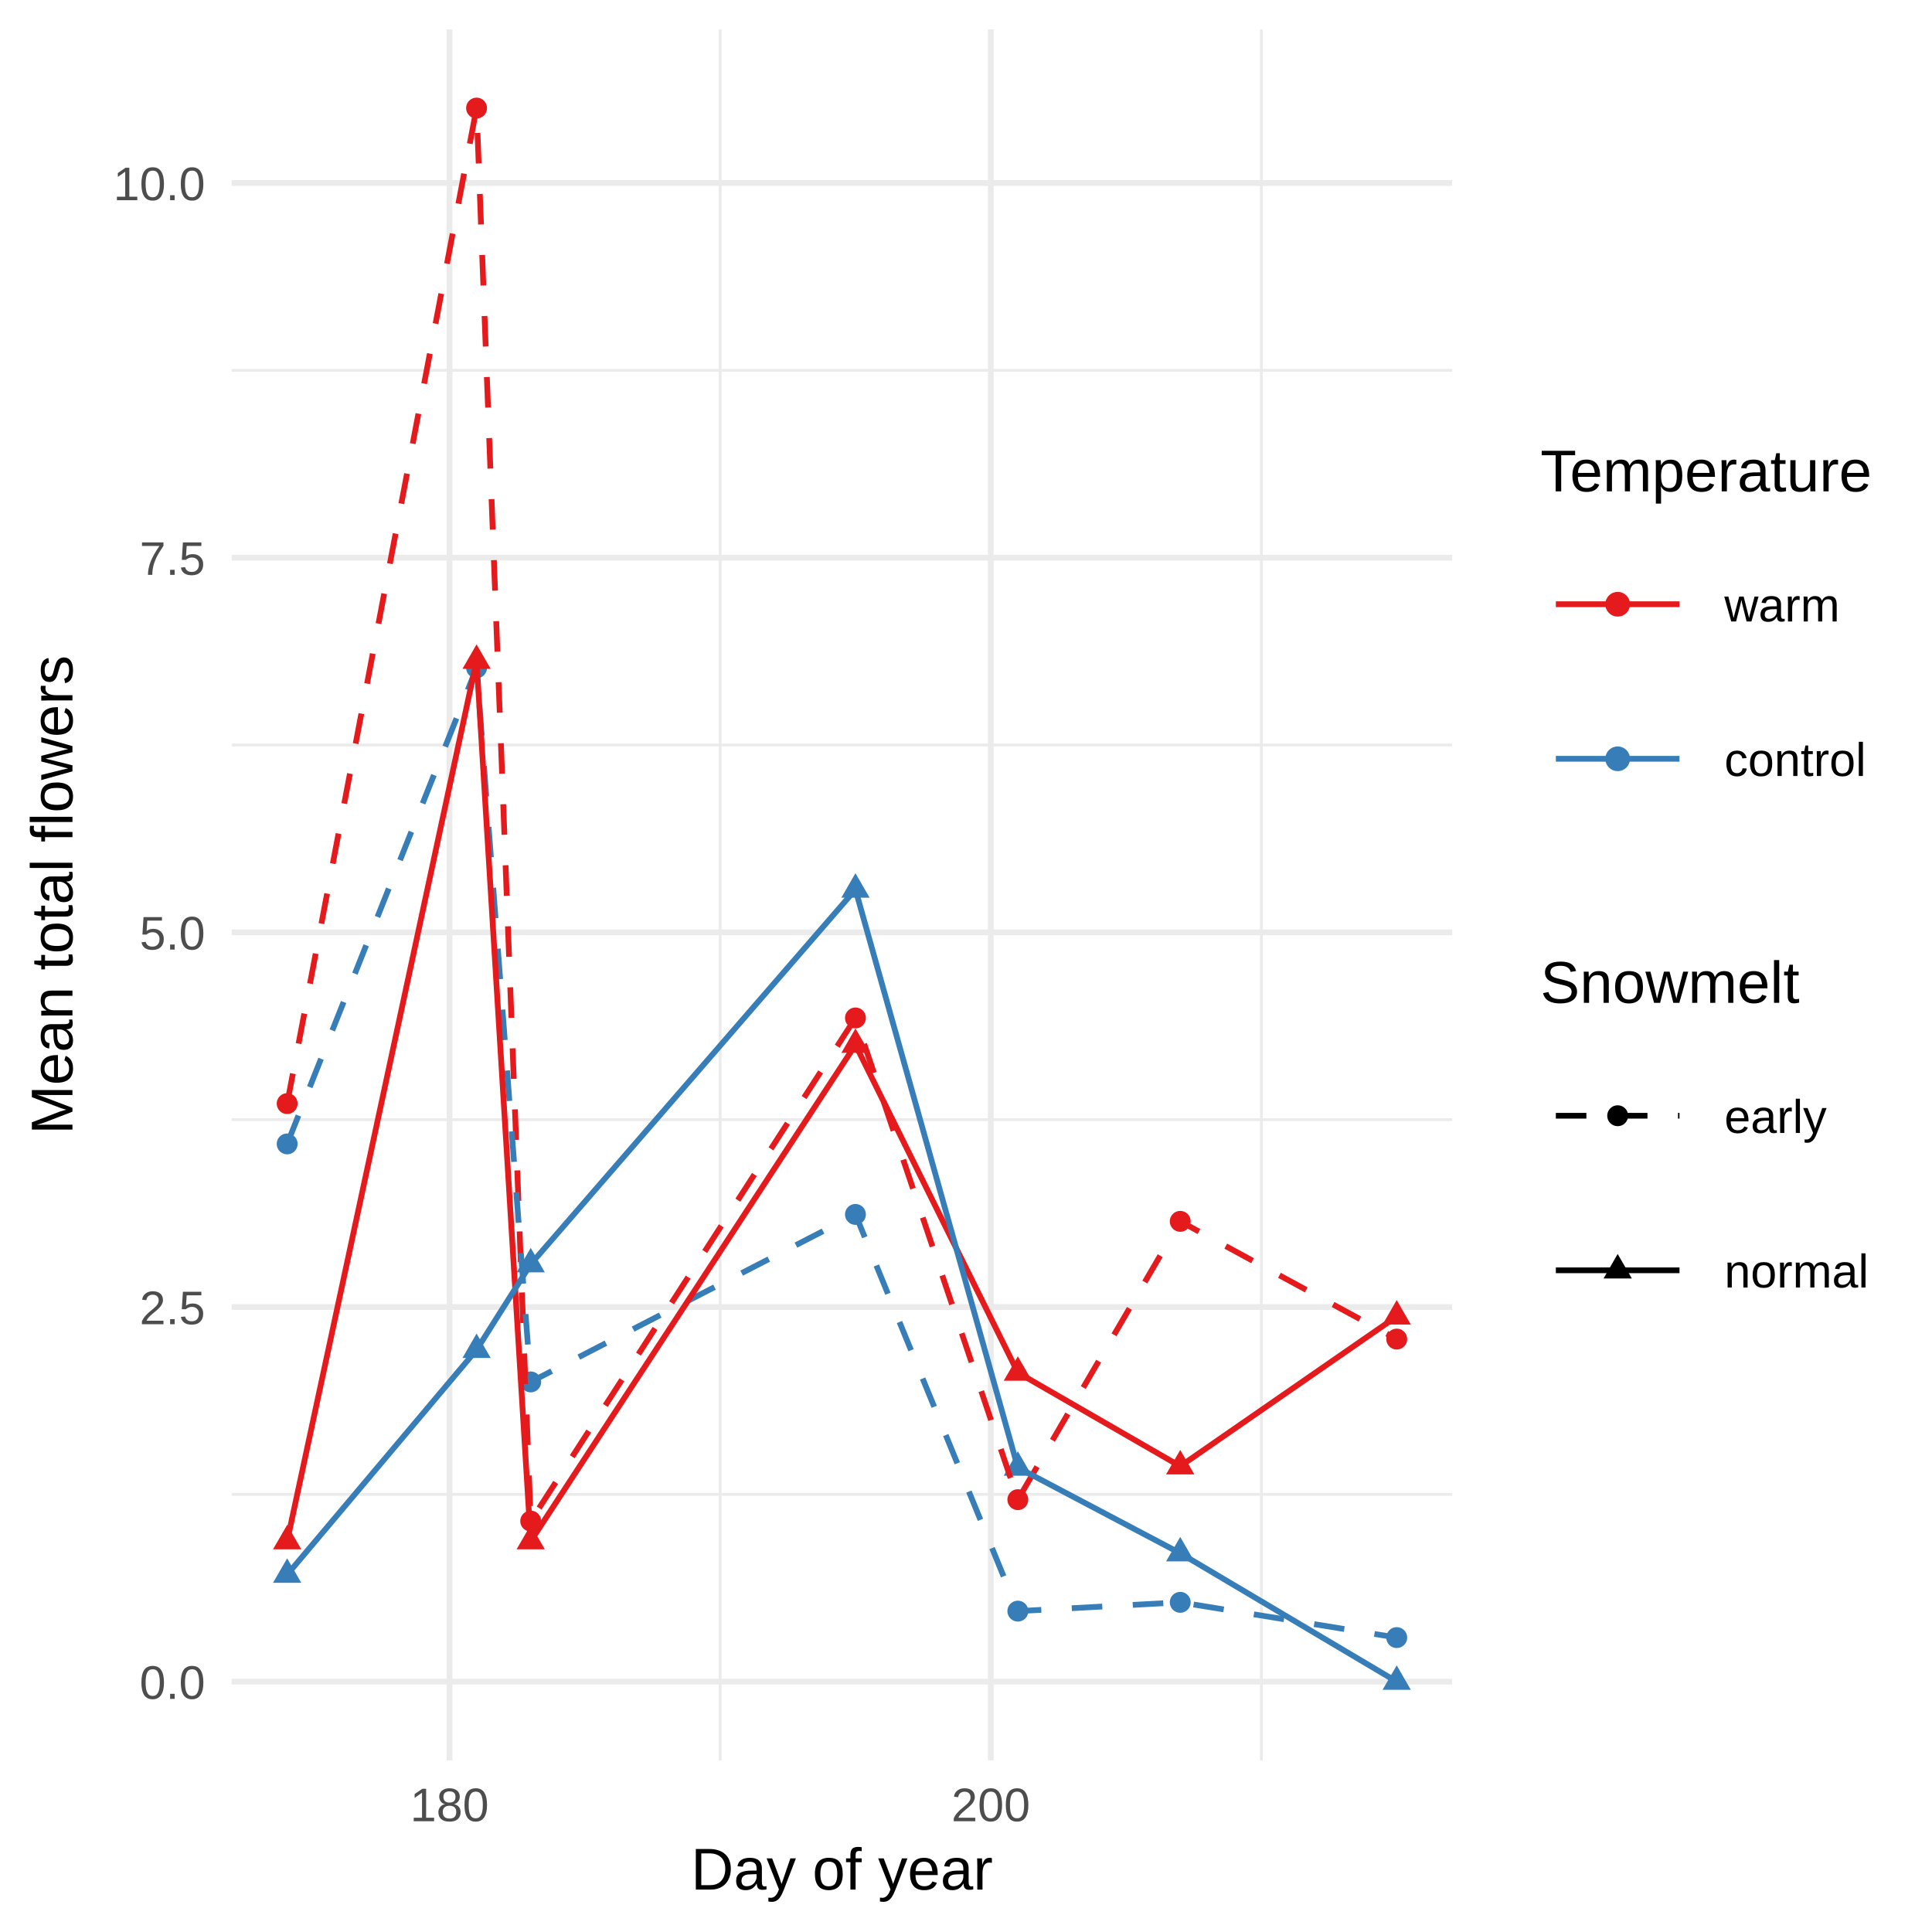
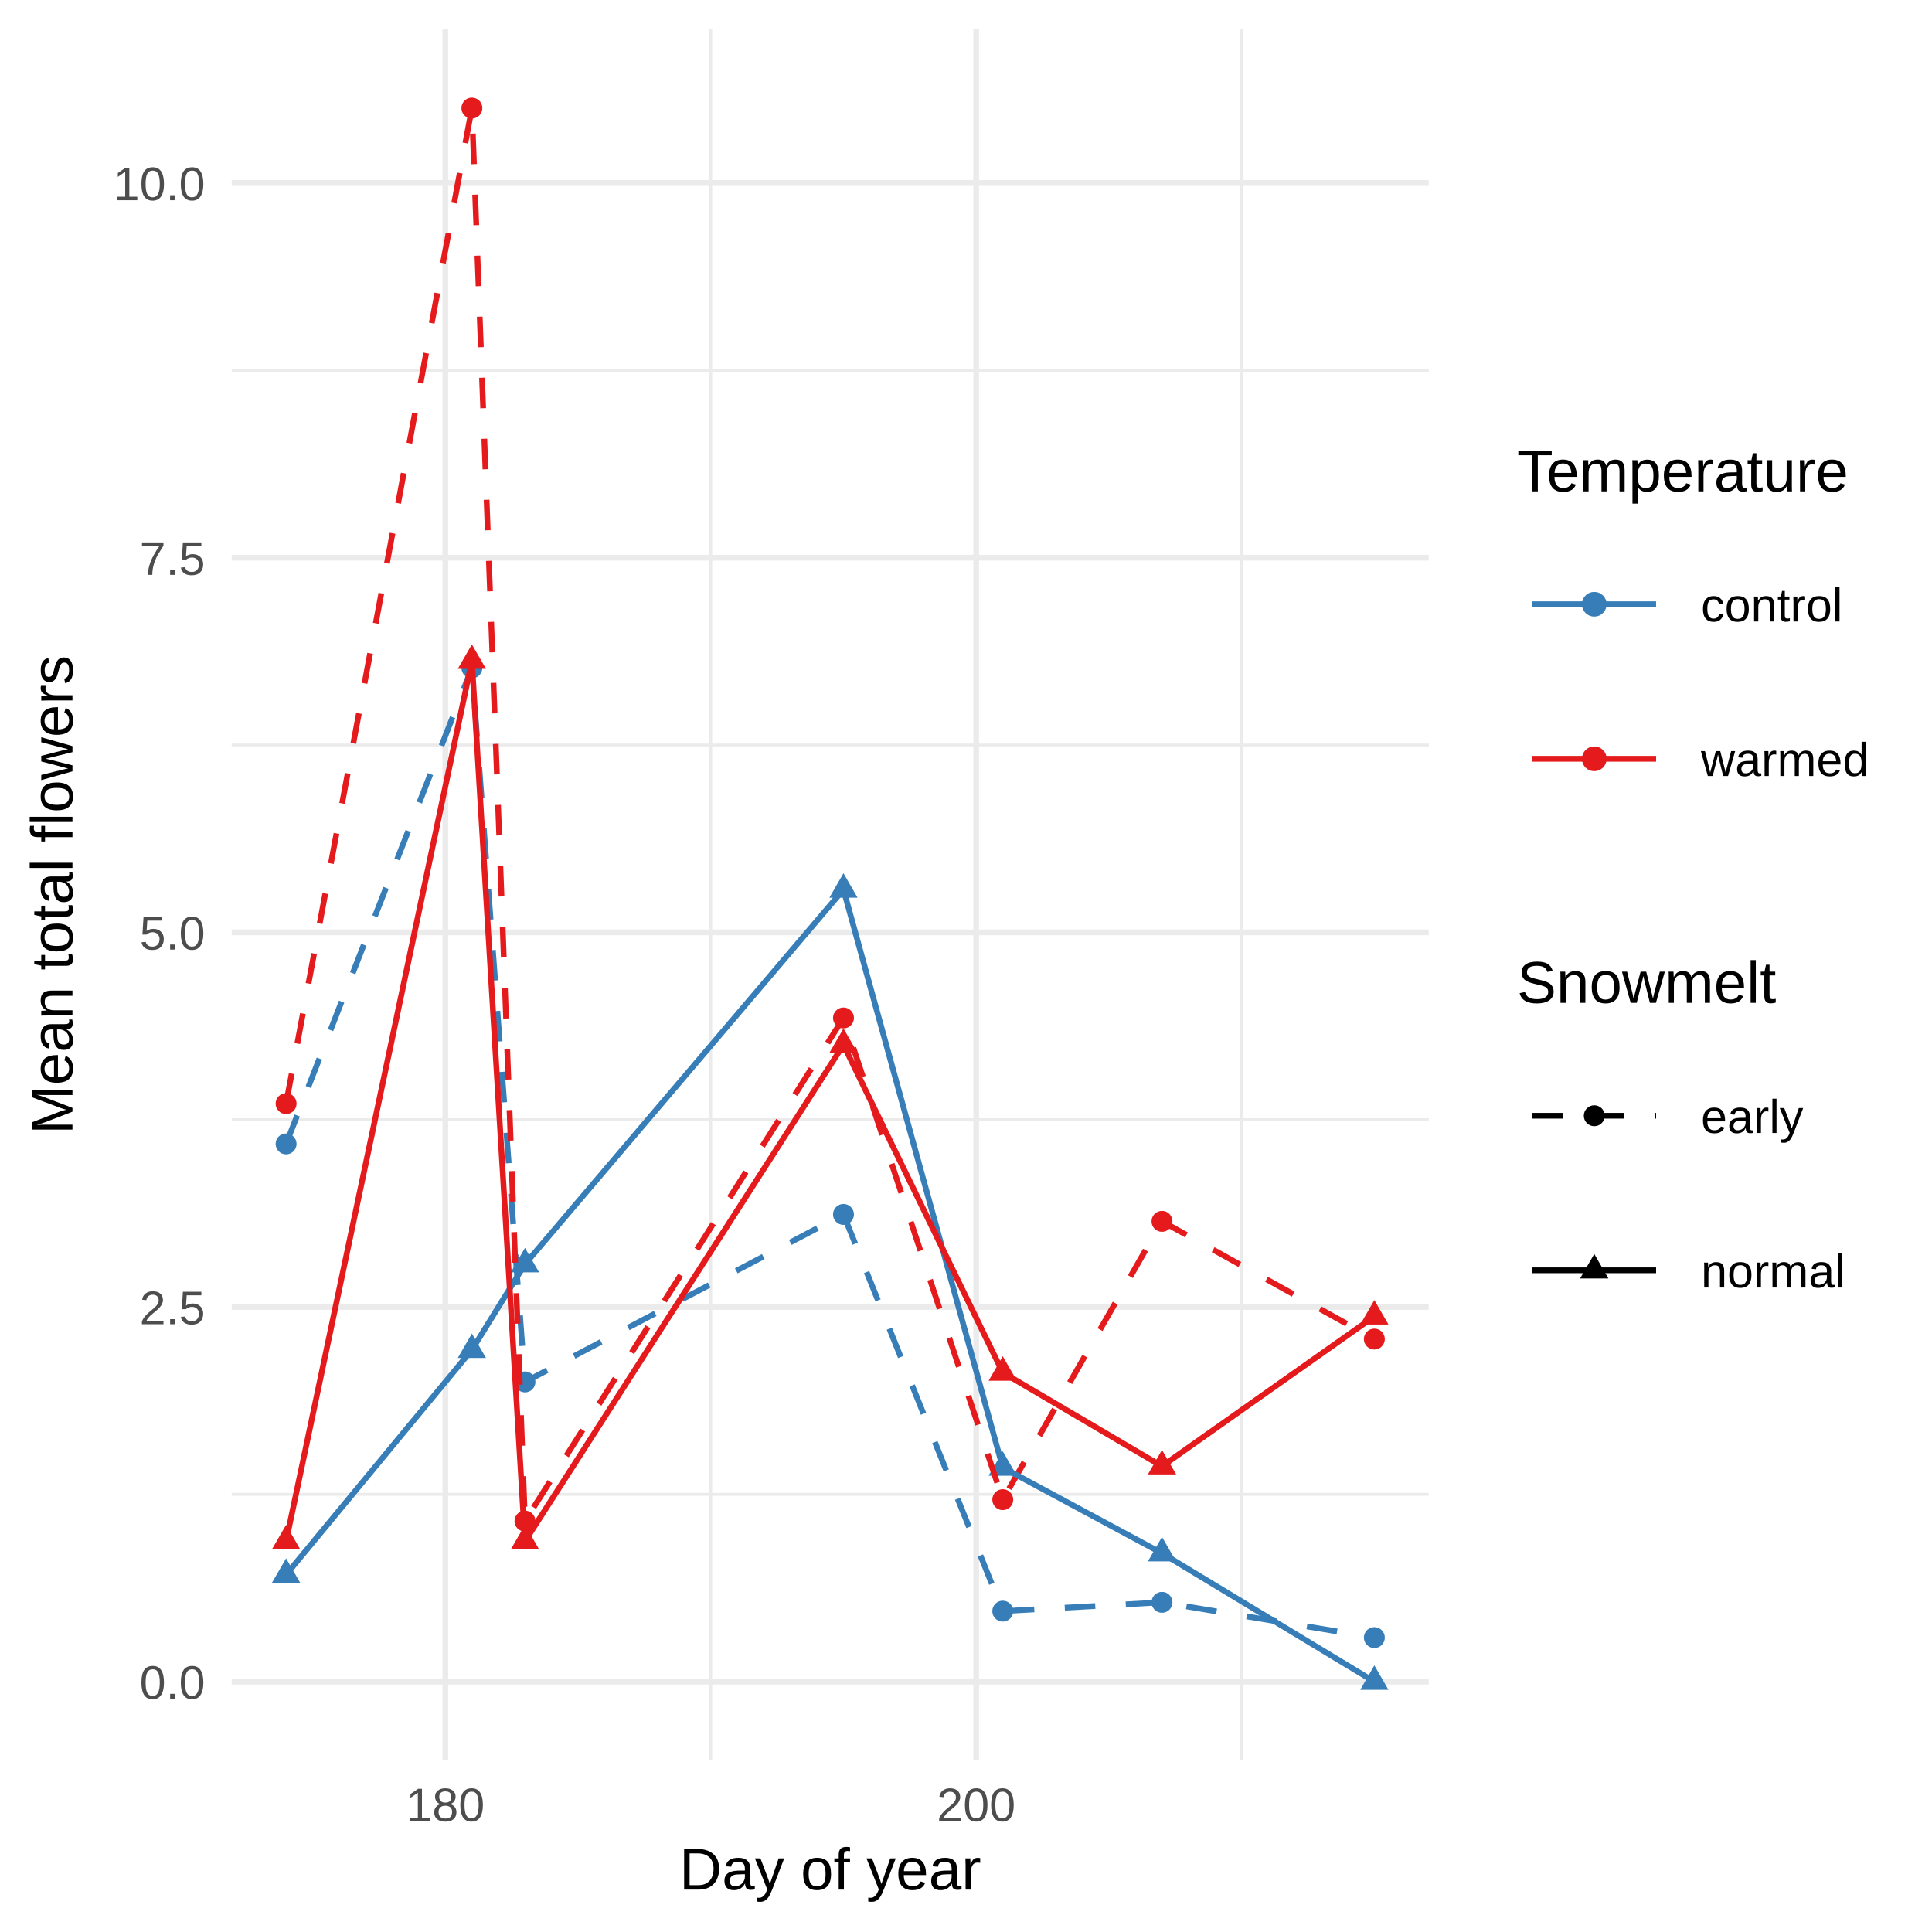
<svg xmlns="http://www.w3.org/2000/svg" class="svglite" width="360.00pt" height="360.00pt" viewBox="0 0 360.00 360.00">
  <defs>
    <style type="text/css">
    .svglite line, .svglite polyline, .svglite polygon, .svglite path, .svglite rect, .svglite circle {
      fill: none;
      stroke: #000000;
      stroke-linecap: round;
      stroke-linejoin: round;
      stroke-miterlimit: 10.00;
    }
    .svglite text {
      white-space: pre;
    }
  </style>
  </defs>
  <rect width="100%" height="100%" style="stroke: none; fill: #FFFFFF;" />
  <defs>
    <clipPath id="cpMC4wMHwzNjAuMDB8MC4wMHwzNjAuMDA=">
      <rect x="0.00" y="0.00" width="360.00" height="360.00" />
    </clipPath>
  </defs>
  <g clip-path="url(#cpMC4wMHwzNjAuMDB8MC4wMHwzNjAuMDA=)">
</g>
  <defs>
-     <clipPath id="cpNDMuMTd8MjcwLjU5fDUuNDh8MzI4LjAx">
-       <rect x="43.17" y="5.48" width="227.43" height="322.53" />
+     <clipPath id="cpNDMuMTd8MjY2LjIzfDUuNDh8MzI4LjAx">
+       <rect x="43.17" y="5.48" width="223.06" height="322.53" />
    </clipPath>
  </defs>
-   <g clip-path="url(#cpNDMuMTd8MjcwLjU5fDUuNDh8MzI4LjAx)">
-     <polyline points="43.17,278.45 270.59,278.45 " style="stroke-width: 0.53; stroke: #EBEBEB; stroke-linecap: butt;" />
-     <polyline points="43.17,208.63 270.59,208.63 " style="stroke-width: 0.53; stroke: #EBEBEB; stroke-linecap: butt;" />
-     <polyline points="43.17,138.82 270.59,138.82 " style="stroke-width: 0.53; stroke: #EBEBEB; stroke-linecap: butt;" />
-     <polyline points="43.17,69.01 270.59,69.01 " style="stroke-width: 0.53; stroke: #EBEBEB; stroke-linecap: butt;" />
-     <polyline points="134.19,328.01 134.19,5.48 " style="stroke-width: 0.53; stroke: #EBEBEB; stroke-linecap: butt;" />
-     <polyline points="235.04,328.01 235.04,5.48 " style="stroke-width: 0.53; stroke: #EBEBEB; stroke-linecap: butt;" />
-     <polyline points="43.17,313.35 270.59,313.35 " style="stroke-width: 1.07; stroke: #EBEBEB; stroke-linecap: butt;" />
-     <polyline points="43.17,243.54 270.59,243.54 " style="stroke-width: 1.07; stroke: #EBEBEB; stroke-linecap: butt;" />
-     <polyline points="43.17,173.73 270.59,173.73 " style="stroke-width: 1.07; stroke: #EBEBEB; stroke-linecap: butt;" />
-     <polyline points="43.17,103.92 270.59,103.92 " style="stroke-width: 1.07; stroke: #EBEBEB; stroke-linecap: butt;" />
-     <polyline points="43.17,34.10 270.59,34.10 " style="stroke-width: 1.07; stroke: #EBEBEB; stroke-linecap: butt;" />
-     <polyline points="83.76,328.01 83.76,5.48 " style="stroke-width: 1.07; stroke: #EBEBEB; stroke-linecap: butt;" />
-     <polyline points="184.62,328.01 184.62,5.48 " style="stroke-width: 1.07; stroke: #EBEBEB; stroke-linecap: butt;" />
-     <circle cx="53.51" cy="205.64" r="1.95" style="stroke-width: 0.71; stroke: none; fill: #E41A1C;" />
-     <circle cx="88.80" cy="20.14" r="1.95" style="stroke-width: 0.71; stroke: none; fill: #E41A1C;" />
-     <circle cx="98.89" cy="283.43" r="1.95" style="stroke-width: 0.71; stroke: none; fill: #E41A1C;" />
-     <circle cx="159.40" cy="189.68" r="1.95" style="stroke-width: 0.71; stroke: none; fill: #E41A1C;" />
-     <circle cx="189.66" cy="279.44" r="1.95" style="stroke-width: 0.71; stroke: none; fill: #E41A1C;" />
-     <circle cx="219.92" cy="227.58" r="1.95" style="stroke-width: 0.71; stroke: none; fill: #E41A1C;" />
-     <circle cx="260.26" cy="249.52" r="1.95" style="stroke-width: 0.71; stroke: none; fill: #E41A1C;" />
-     <circle cx="53.51" cy="213.15" r="1.95" style="stroke-width: 0.71; stroke: none; fill: #377EB8;" />
-     <circle cx="88.80" cy="124.45" r="1.95" style="stroke-width: 0.71; stroke: none; fill: #377EB8;" />
-     <circle cx="98.89" cy="257.50" r="1.95" style="stroke-width: 0.71; stroke: none; fill: #377EB8;" />
-     <circle cx="159.40" cy="226.29" r="1.95" style="stroke-width: 0.71; stroke: none; fill: #377EB8;" />
-     <circle cx="189.66" cy="300.21" r="1.95" style="stroke-width: 0.71; stroke: none; fill: #377EB8;" />
-     <circle cx="219.92" cy="298.57" r="1.95" style="stroke-width: 0.71; stroke: none; fill: #377EB8;" />
-     <circle cx="260.26" cy="305.14" r="1.95" style="stroke-width: 0.71; stroke: none; fill: #377EB8;" />
-     <polygon points="53.51,284.13 56.14,288.69 50.87,288.69 " style="stroke-width: 0.71; stroke: none; fill: #E41A1C;" />
-     <polygon points="88.80,120.07 91.44,124.63 86.17,124.63 " style="stroke-width: 0.71; stroke: none; fill: #E41A1C;" />
-     <polygon points="98.89,284.13 101.52,288.69 96.26,288.69 " style="stroke-width: 0.71; stroke: none; fill: #E41A1C;" />
-     <polygon points="159.40,191.63 162.04,196.19 156.77,196.19 " style="stroke-width: 0.71; stroke: none; fill: #E41A1C;" />
-     <polygon points="189.66,252.72 192.29,257.28 187.03,257.28 " style="stroke-width: 0.71; stroke: none; fill: #E41A1C;" />
-     <polygon points="219.92,270.17 222.55,274.73 217.28,274.73 " style="stroke-width: 0.71; stroke: none; fill: #E41A1C;" />
-     <polygon points="260.26,242.25 262.89,246.81 257.62,246.81 " style="stroke-width: 0.71; stroke: none; fill: #E41A1C;" />
-     <polygon points="53.51,290.37 56.14,294.93 50.87,294.93 " style="stroke-width: 0.71; stroke: none; fill: #377EB8;" />
-     <polygon points="88.80,248.48 91.44,253.04 86.17,253.04 " style="stroke-width: 0.71; stroke: none; fill: #377EB8;" />
-     <polygon points="98.89,232.52 101.52,237.08 96.26,237.08 " style="stroke-width: 0.71; stroke: none; fill: #377EB8;" />
-     <polygon points="159.40,162.71 162.04,167.27 156.77,167.27 " style="stroke-width: 0.71; stroke: none; fill: #377EB8;" />
-     <polygon points="189.66,270.42 192.29,274.98 187.03,274.98 " style="stroke-width: 0.71; stroke: none; fill: #377EB8;" />
-     <polygon points="219.92,286.38 222.55,290.94 217.28,290.94 " style="stroke-width: 0.71; stroke: none; fill: #377EB8;" />
-     <polygon points="260.26,310.31 262.89,314.87 257.62,314.87 " style="stroke-width: 0.71; stroke: none; fill: #377EB8;" />
-     <polyline points="53.51,205.64 88.80,20.14 98.89,283.43 159.40,189.68 189.66,279.44 219.92,227.58 260.26,249.52 " style="stroke-width: 1.07; stroke: #E41A1C; stroke-dasharray: 5.69,5.69; stroke-linecap: butt;" />
-     <polyline points="53.51,213.15 88.80,124.45 98.89,257.50 159.40,226.29 189.66,300.21 219.92,298.57 260.26,305.14 " style="stroke-width: 1.07; stroke: #377EB8; stroke-dasharray: 5.69,5.69; stroke-linecap: butt;" />
-     <polyline points="53.51,287.17 88.80,123.11 98.89,287.17 159.40,194.67 189.66,255.76 219.92,273.21 260.26,245.29 " style="stroke-width: 1.07; stroke: #E41A1C; stroke-linecap: butt;" />
-     <polyline points="53.51,293.41 88.80,251.52 98.89,235.56 159.40,165.75 189.66,273.46 219.92,289.42 260.26,313.35 " style="stroke-width: 1.07; stroke: #377EB8; stroke-linecap: butt;" />
+   <g clip-path="url(#cpNDMuMTd8MjY2LjIzfDUuNDh8MzI4LjAx)">
+     <polyline points="43.17,278.45 266.23,278.45 " style="stroke-width: 0.53; stroke: #EBEBEB; stroke-linecap: butt;" />
+     <polyline points="43.17,208.63 266.23,208.63 " style="stroke-width: 0.53; stroke: #EBEBEB; stroke-linecap: butt;" />
+     <polyline points="43.17,138.82 266.23,138.82 " style="stroke-width: 0.53; stroke: #EBEBEB; stroke-linecap: butt;" />
+     <polyline points="43.17,69.01 266.23,69.01 " style="stroke-width: 0.53; stroke: #EBEBEB; stroke-linecap: butt;" />
+     <polyline points="132.44,328.01 132.44,5.48 " style="stroke-width: 0.53; stroke: #EBEBEB; stroke-linecap: butt;" />
+     <polyline points="231.36,328.01 231.36,5.48 " style="stroke-width: 0.53; stroke: #EBEBEB; stroke-linecap: butt;" />
+     <polyline points="43.17,313.35 266.23,313.35 " style="stroke-width: 1.07; stroke: #EBEBEB; stroke-linecap: butt;" />
+     <polyline points="43.17,243.54 266.23,243.54 " style="stroke-width: 1.07; stroke: #EBEBEB; stroke-linecap: butt;" />
+     <polyline points="43.17,173.73 266.23,173.73 " style="stroke-width: 1.07; stroke: #EBEBEB; stroke-linecap: butt;" />
+     <polyline points="43.17,103.92 266.23,103.92 " style="stroke-width: 1.07; stroke: #EBEBEB; stroke-linecap: butt;" />
+     <polyline points="43.17,34.10 266.23,34.10 " style="stroke-width: 1.07; stroke: #EBEBEB; stroke-linecap: butt;" />
+     <polyline points="82.98,328.01 82.98,5.48 " style="stroke-width: 1.07; stroke: #EBEBEB; stroke-linecap: butt;" />
+     <polyline points="181.90,328.01 181.90,5.48 " style="stroke-width: 1.07; stroke: #EBEBEB; stroke-linecap: butt;" />
+     <circle cx="53.31" cy="213.15" r="1.95" style="stroke-width: 0.71; stroke: none; fill: #377EB8;" />
+     <circle cx="87.93" cy="124.45" r="1.95" style="stroke-width: 0.71; stroke: none; fill: #377EB8;" />
+     <circle cx="97.82" cy="257.50" r="1.95" style="stroke-width: 0.71; stroke: none; fill: #377EB8;" />
+     <circle cx="157.17" cy="226.29" r="1.95" style="stroke-width: 0.71; stroke: none; fill: #377EB8;" />
+     <circle cx="186.85" cy="300.21" r="1.95" style="stroke-width: 0.71; stroke: none; fill: #377EB8;" />
+     <circle cx="216.52" cy="298.57" r="1.95" style="stroke-width: 0.71; stroke: none; fill: #377EB8;" />
+     <circle cx="256.09" cy="305.14" r="1.95" style="stroke-width: 0.71; stroke: none; fill: #377EB8;" />
+     <circle cx="53.31" cy="205.64" r="1.95" style="stroke-width: 0.71; stroke: none; fill: #E41A1C;" />
+     <circle cx="87.93" cy="20.14" r="1.95" style="stroke-width: 0.71; stroke: none; fill: #E41A1C;" />
+     <circle cx="97.82" cy="283.43" r="1.95" style="stroke-width: 0.71; stroke: none; fill: #E41A1C;" />
+     <circle cx="157.17" cy="189.68" r="1.95" style="stroke-width: 0.71; stroke: none; fill: #E41A1C;" />
+     <circle cx="186.85" cy="279.44" r="1.95" style="stroke-width: 0.71; stroke: none; fill: #E41A1C;" />
+     <circle cx="216.52" cy="227.58" r="1.95" style="stroke-width: 0.71; stroke: none; fill: #E41A1C;" />
+     <circle cx="256.09" cy="249.52" r="1.95" style="stroke-width: 0.71; stroke: none; fill: #E41A1C;" />
+     <polygon points="53.31,290.37 55.94,294.93 50.67,294.93 " style="stroke-width: 0.71; stroke: none; fill: #377EB8;" />
+     <polygon points="87.93,248.48 90.56,253.04 85.30,253.04 " style="stroke-width: 0.71; stroke: none; fill: #377EB8;" />
+     <polygon points="97.82,232.52 100.45,237.08 95.19,237.08 " style="stroke-width: 0.71; stroke: none; fill: #377EB8;" />
+     <polygon points="157.17,162.71 159.80,167.27 154.54,167.27 " style="stroke-width: 0.71; stroke: none; fill: #377EB8;" />
+     <polygon points="186.85,270.42 189.48,274.98 184.21,274.98 " style="stroke-width: 0.71; stroke: none; fill: #377EB8;" />
+     <polygon points="216.52,286.38 219.16,290.94 213.89,290.94 " style="stroke-width: 0.71; stroke: none; fill: #377EB8;" />
+     <polygon points="256.09,310.31 258.72,314.87 253.46,314.87 " style="stroke-width: 0.71; stroke: none; fill: #377EB8;" />
+     <polygon points="53.31,284.13 55.94,288.69 50.67,288.69 " style="stroke-width: 0.71; stroke: none; fill: #E41A1C;" />
+     <polygon points="87.93,120.07 90.56,124.63 85.30,124.63 " style="stroke-width: 0.71; stroke: none; fill: #E41A1C;" />
+     <polygon points="97.82,284.13 100.45,288.69 95.19,288.69 " style="stroke-width: 0.71; stroke: none; fill: #E41A1C;" />
+     <polygon points="157.17,191.63 159.80,196.19 154.54,196.19 " style="stroke-width: 0.71; stroke: none; fill: #E41A1C;" />
+     <polygon points="186.85,252.72 189.48,257.28 184.21,257.28 " style="stroke-width: 0.71; stroke: none; fill: #E41A1C;" />
+     <polygon points="216.52,270.17 219.16,274.73 213.89,274.73 " style="stroke-width: 0.71; stroke: none; fill: #E41A1C;" />
+     <polygon points="256.09,242.25 258.72,246.81 253.46,246.81 " style="stroke-width: 0.71; stroke: none; fill: #E41A1C;" />
+     <polyline points="53.31,213.15 87.93,124.45 97.82,257.50 157.17,226.29 186.85,300.21 216.52,298.57 256.09,305.14 " style="stroke-width: 1.07; stroke: #377EB8; stroke-dasharray: 5.69,5.69; stroke-linecap: butt;" />
+     <polyline points="53.31,205.64 87.93,20.14 97.82,283.43 157.17,189.68 186.85,279.44 216.52,227.58 256.09,249.52 " style="stroke-width: 1.07; stroke: #E41A1C; stroke-dasharray: 5.69,5.69; stroke-linecap: butt;" />
+     <polyline points="53.31,293.41 87.93,251.52 97.82,235.56 157.17,165.75 186.85,273.46 216.52,289.42 256.09,313.35 " style="stroke-width: 1.07; stroke: #377EB8; stroke-linecap: butt;" />
+     <polyline points="53.31,287.17 87.93,123.11 97.82,287.17 157.17,194.67 186.85,255.76 216.52,273.21 256.09,245.29 " style="stroke-width: 1.07; stroke: #E41A1C; stroke-linecap: butt;" />
  </g>
  <g clip-path="url(#cpMC4wMHwzNjAuMDB8MC4wMHwzNjAuMDA=)">
    <text x="38.24" y="316.56" text-anchor="end" style="font-size: 8.80px;fill: #4D4D4D; font-family: &quot;Arial&quot;;">0.0</text>
    <text x="38.24" y="246.75" text-anchor="end" style="font-size: 8.80px;fill: #4D4D4D; font-family: &quot;Arial&quot;;">2.5</text>
    <text x="38.24" y="176.94" text-anchor="end" style="font-size: 8.80px;fill: #4D4D4D; font-family: &quot;Arial&quot;;">5.0</text>
    <text x="38.24" y="107.12" text-anchor="end" style="font-size: 8.80px;fill: #4D4D4D; font-family: &quot;Arial&quot;;">7.5</text>
    <text x="38.24" y="37.31" text-anchor="end" style="font-size: 8.80px;fill: #4D4D4D; font-family: &quot;Arial&quot;;">10.0</text>
-     <text x="83.76" y="339.36" text-anchor="middle" style="font-size: 8.80px;fill: #4D4D4D; font-family: &quot;Arial&quot;;">180</text>
-     <text x="184.62" y="339.36" text-anchor="middle" style="font-size: 8.80px;fill: #4D4D4D; font-family: &quot;Arial&quot;;">200</text>
-     <text x="156.88" y="352.10" text-anchor="middle" style="font-size: 11.00px; font-family: &quot;Arial&quot;;">Day of year</text>
+     <text x="82.98" y="339.36" text-anchor="middle" style="font-size: 8.80px;fill: #4D4D4D; font-family: &quot;Arial&quot;;">180</text>
+     <text x="181.90" y="339.36" text-anchor="middle" style="font-size: 8.80px;fill: #4D4D4D; font-family: &quot;Arial&quot;;">200</text>
+     <text x="154.70" y="352.10" text-anchor="middle" style="font-size: 11.00px; font-family: &quot;Arial&quot;;">Day of year</text>
    <text transform="translate(13.50,166.75) rotate(-90)" text-anchor="middle" style="font-size: 11.00px; font-family: &quot;Arial&quot;;">Mean total flowers</text>
-     <text x="287.03" y="91.56" style="font-size: 11.00px; font-family: &quot;Arial&quot;;">Temperature</text>
-     <circle cx="301.43" cy="112.59" r="1.95" style="stroke-width: 0.71; stroke: #E41A1C; fill: #E41A1C;" />
-     <line x1="289.91" y1="112.59" x2="312.95" y2="112.59" style="stroke-width: 1.07; stroke: #E41A1C; stroke-linecap: butt;" />
-     <circle cx="301.43" cy="141.39" r="1.95" style="stroke-width: 0.71; stroke: #377EB8; fill: #377EB8;" />
-     <line x1="289.91" y1="141.39" x2="312.95" y2="141.39" style="stroke-width: 1.07; stroke: #377EB8; stroke-linecap: butt;" />
-     <text x="321.31" y="115.80" style="font-size: 8.80px; font-family: &quot;Arial&quot;;">warm</text>
-     <text x="321.31" y="144.60" style="font-size: 8.80px; font-family: &quot;Arial&quot;;">control</text>
-     <text x="287.03" y="186.87" style="font-size: 11.00px; font-family: &quot;Arial&quot;;">Snowmelt</text>
-     <circle cx="301.43" cy="207.90" r="1.95" style="stroke-width: 0.71; stroke: none; fill: #000000;" />
-     <line x1="289.91" y1="207.90" x2="312.95" y2="207.90" style="stroke-width: 1.07; stroke-dasharray: 5.69,5.69; stroke-linecap: butt;" />
-     <polygon points="301.43,233.66 304.07,238.22 298.80,238.22 " style="stroke-width: 0.71; stroke: none; fill: #000000;" />
-     <line x1="289.91" y1="236.70" x2="312.95" y2="236.70" style="stroke-width: 1.07; stroke-linecap: butt;" />
-     <text x="321.31" y="211.11" style="font-size: 8.80px; font-family: &quot;Arial&quot;;">early</text>
-     <text x="321.31" y="239.91" style="font-size: 8.80px; font-family: &quot;Arial&quot;;">normal</text>
+     <text x="282.67" y="91.56" style="font-size: 11.00px; font-family: &quot;Arial&quot;;">Temperature</text>
+     <circle cx="297.07" cy="112.59" r="1.95" style="stroke-width: 0.71; stroke: #377EB8; fill: #377EB8;" />
+     <line x1="285.55" y1="112.59" x2="308.59" y2="112.59" style="stroke-width: 1.07; stroke: #377EB8; stroke-linecap: butt;" />
+     <circle cx="297.07" cy="141.39" r="1.95" style="stroke-width: 0.71; stroke: #E41A1C; fill: #E41A1C;" />
+     <line x1="285.55" y1="141.39" x2="308.59" y2="141.39" style="stroke-width: 1.07; stroke: #E41A1C; stroke-linecap: butt;" />
+     <text x="316.95" y="115.80" style="font-size: 8.80px; font-family: &quot;Arial&quot;;">control</text>
+     <text x="316.95" y="144.60" style="font-size: 8.80px; font-family: &quot;Arial&quot;;">warmed</text>
+     <text x="282.67" y="186.87" style="font-size: 11.00px; font-family: &quot;Arial&quot;;">Snowmelt</text>
+     <circle cx="297.07" cy="207.90" r="1.95" style="stroke-width: 0.71; stroke: none; fill: #000000;" />
+     <line x1="285.55" y1="207.90" x2="308.59" y2="207.90" style="stroke-width: 1.07; stroke-dasharray: 5.69,5.69; stroke-linecap: butt;" />
+     <polygon points="297.07,233.66 299.70,238.22 294.43,238.22 " style="stroke-width: 0.71; stroke: none; fill: #000000;" />
+     <line x1="285.55" y1="236.70" x2="308.59" y2="236.70" style="stroke-width: 1.07; stroke-linecap: butt;" />
+     <text x="316.95" y="211.11" style="font-size: 8.80px; font-family: &quot;Arial&quot;;">early</text>
+     <text x="316.95" y="239.91" style="font-size: 8.80px; font-family: &quot;Arial&quot;;">normal</text>
  </g>
</svg>
